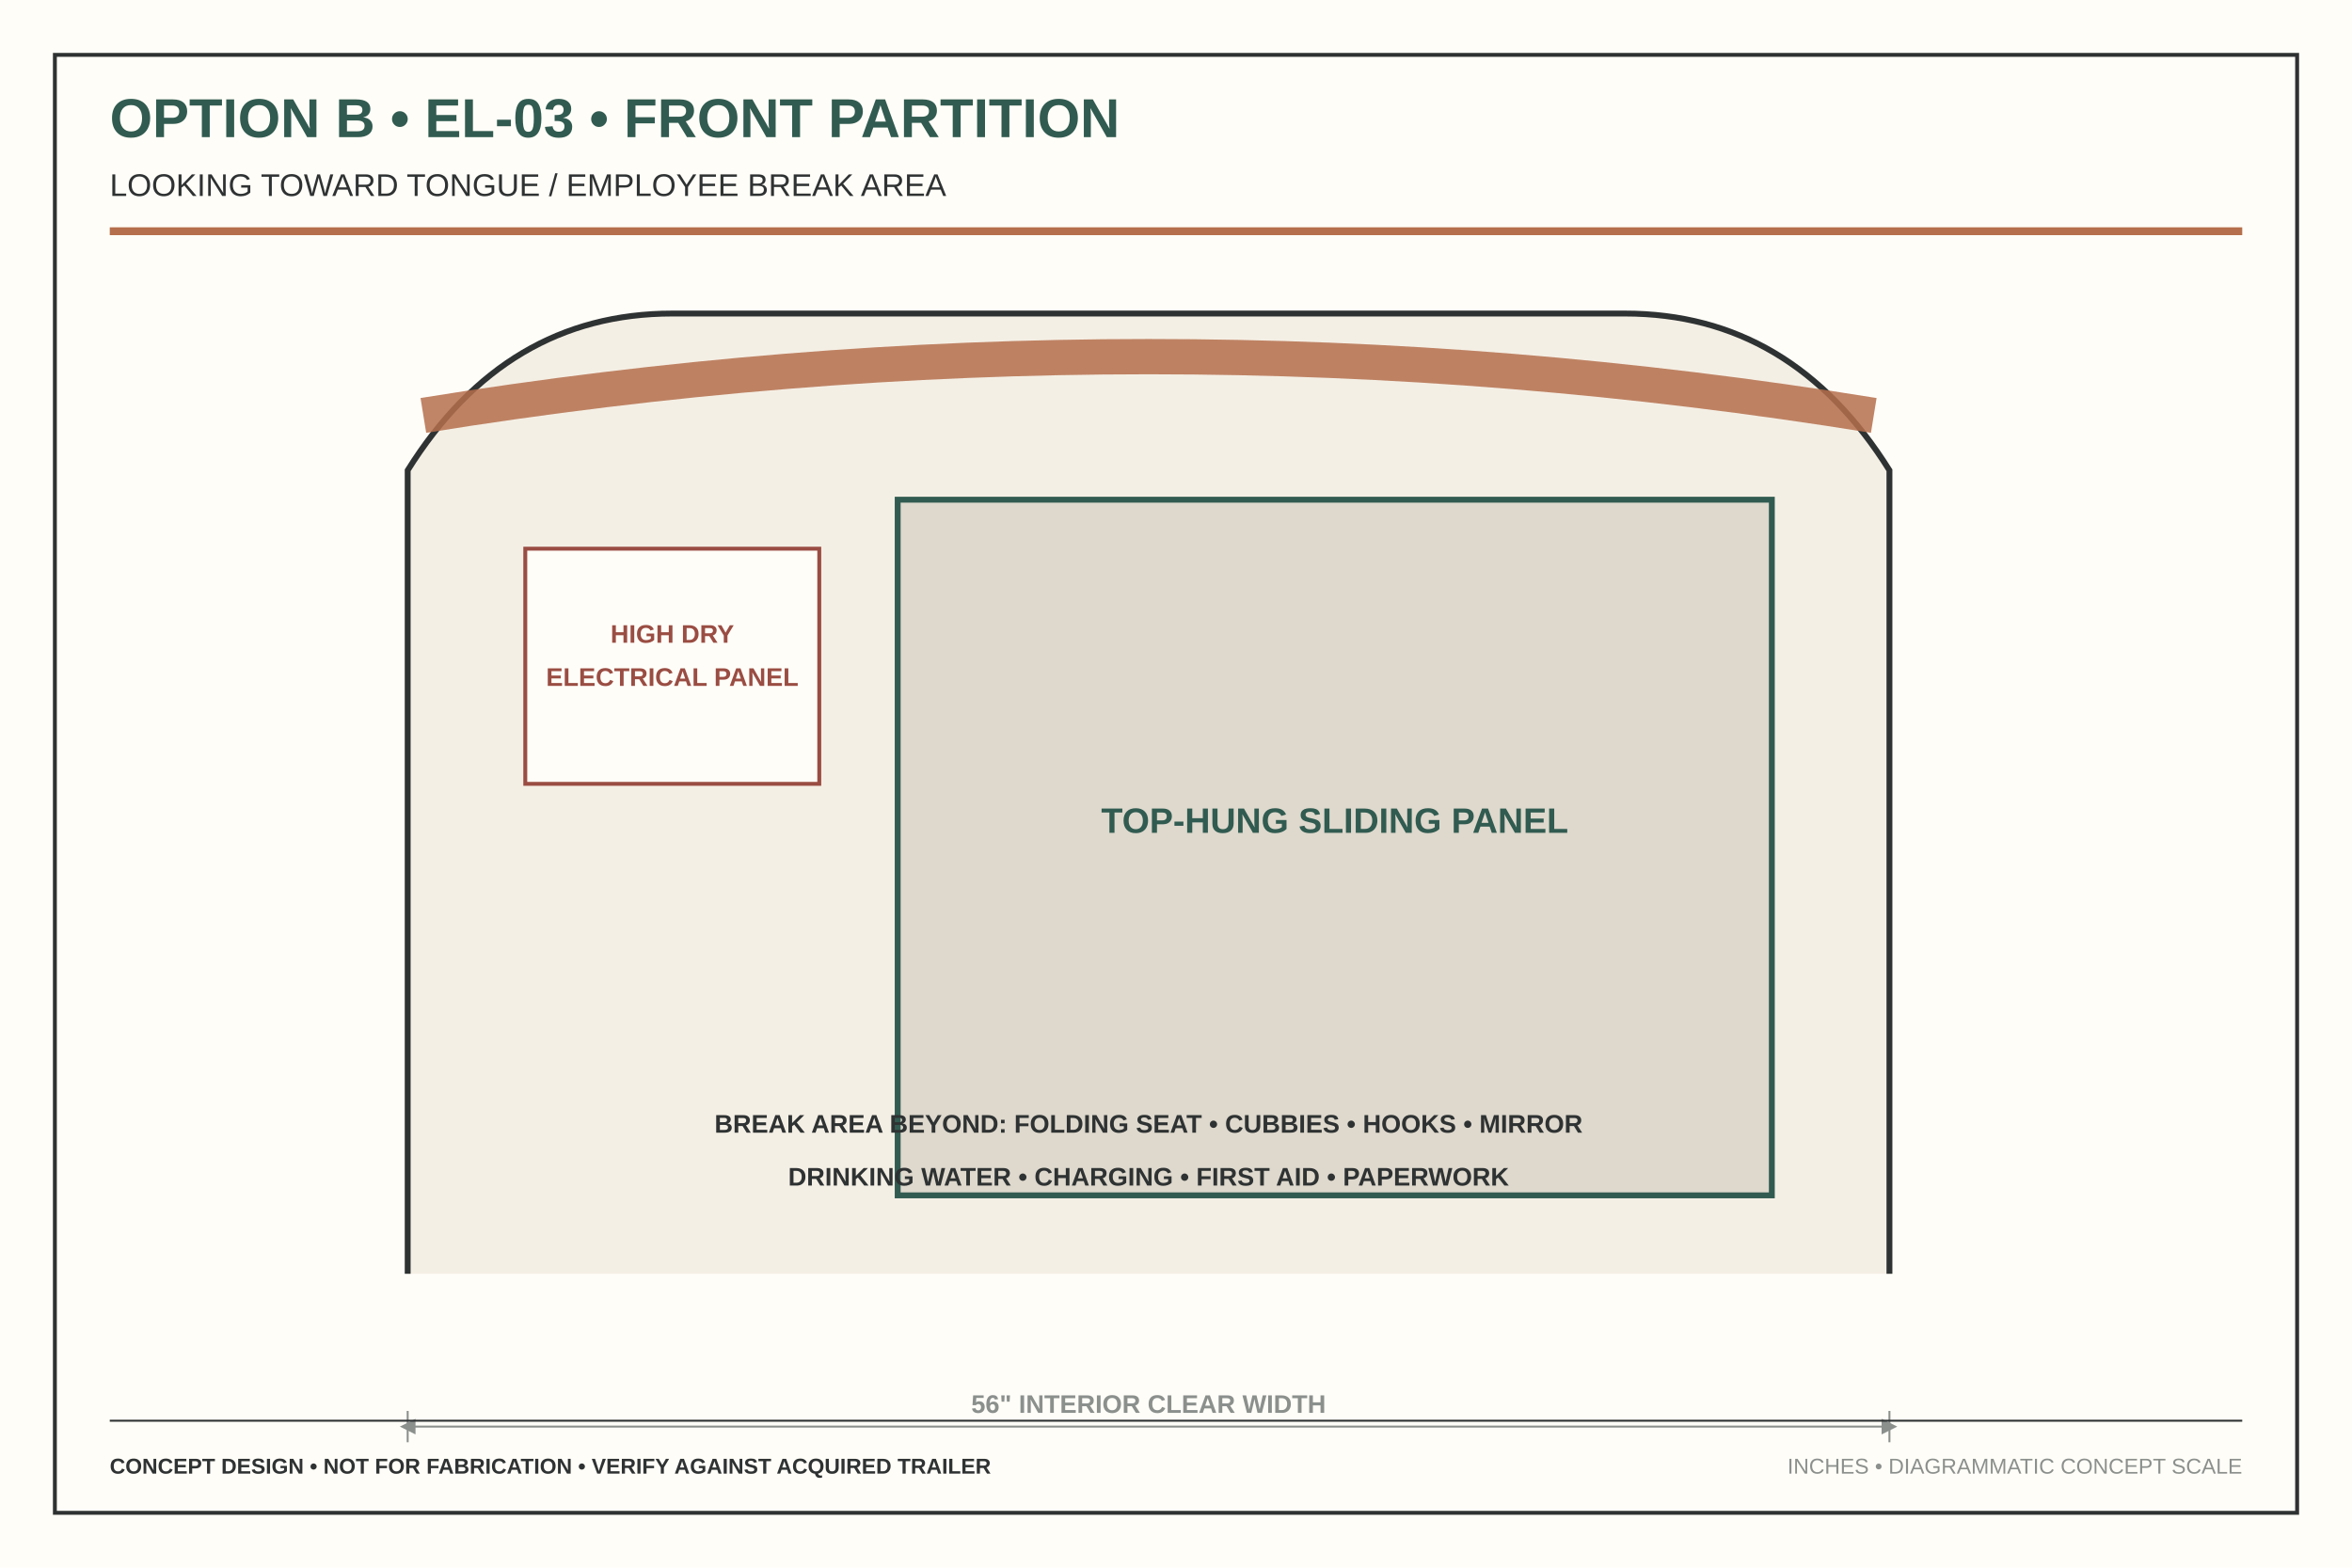
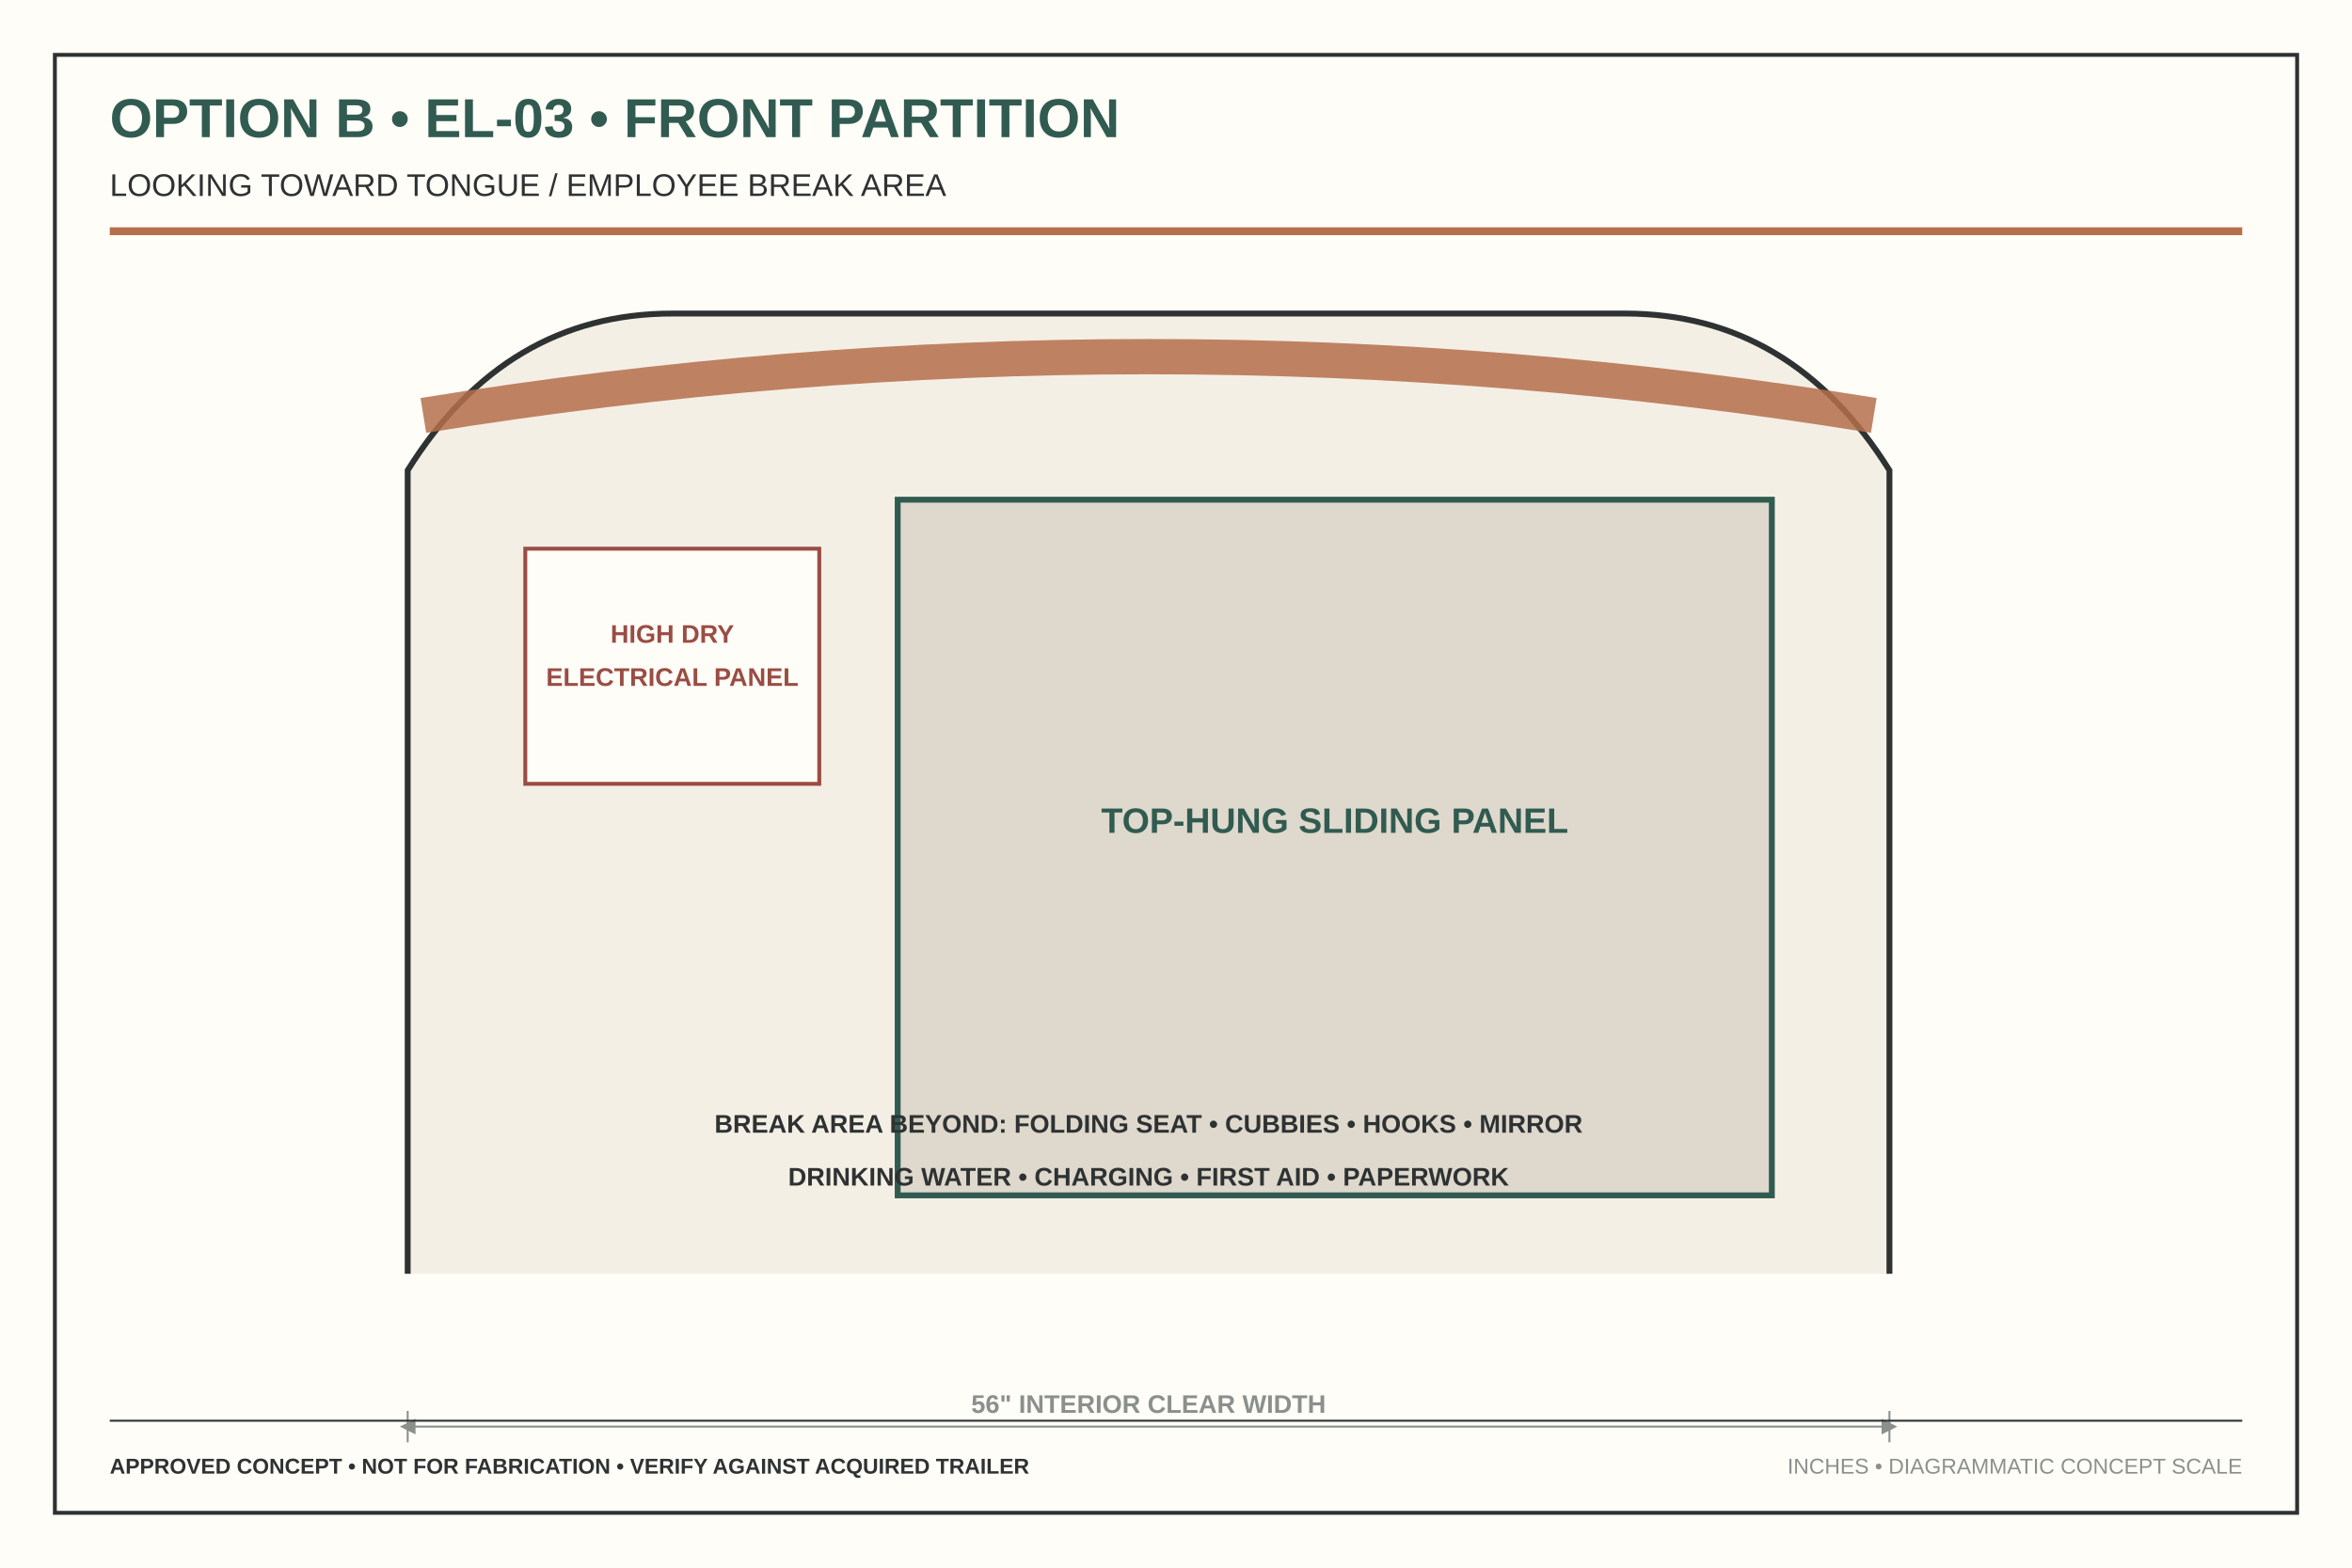
<svg xmlns="http://www.w3.org/2000/svg" width="1200" height="800" viewBox="0 0 1200 800" role="img" aria-labelledby="title desc">
  <rect width="1200" height="800" fill="#FFFDF8" />
  <rect x="28" y="28" width="1144" height="744" fill="none" stroke="#2E3232" stroke-width="2" />
  <text x="56" y="70" font-family="Arial,Helvetica,sans-serif" font-size="28" text-anchor="start" font-weight="700" fill="#315B50">OPTION B • EL-03 • FRONT PARTITION</text>
  <text x="56" y="100" font-family="Arial,Helvetica,sans-serif" font-size="16" text-anchor="start" font-weight="400" fill="#2E3232">LOOKING TOWARD TONGUE / EMPLOYEE BREAK AREA</text>
  <line x1="56" y1="118" x2="1144" y2="118" stroke="#B56F4C" stroke-width="4" />
  <defs>
    <marker id="arrow" markerWidth="8" markerHeight="8" refX="4" refY="4" orient="auto-start-reverse">
      <path d="M0,0 L8,4 L0,8 z" fill="#8B908D" />
    </marker>
    <pattern id="hatch" width="10" height="10" patternUnits="userSpaceOnUse" patternTransform="rotate(45)">
      <line x1="0" y1="0" x2="0" y2="10" stroke="#8B908D" stroke-width="2" />
    </pattern>
  </defs>
  <path d="M 208 650 L 208 240 Q 258 160 343 160 L 829 160 Q 914 160 964 240 L 964 650" fill="#F4EFE5" stroke="#2E3232" stroke-width="3" />
  <path d="M 216 212 Q 586 152 956 212" fill="none" stroke="#B56F4C" stroke-width="18" opacity="0.85" />
  <rect x="268" y="280" width="150" height="120" fill="#FFFDF8" stroke="#9A4D43" stroke-width="2" />
  <text x="343" y="328" font-family="Arial,Helvetica,sans-serif" font-size="13" text-anchor="middle" font-weight="700" fill="#9A4D43">HIGH DRY</text>
  <text x="343" y="350" font-family="Arial,Helvetica,sans-serif" font-size="13" text-anchor="middle" font-weight="700" fill="#9A4D43">ELECTRICAL PANEL</text>
  <rect x="458" y="255" width="446" height="355" fill="#DED8CD" stroke="#315B50" stroke-width="3" />
  <text x="681" y="425" font-family="Arial,Helvetica,sans-serif" font-size="18" text-anchor="middle" font-weight="700" fill="#315B50">TOP-HUNG SLIDING PANEL</text>
  <text x="586" y="578" font-family="Arial,Helvetica,sans-serif" font-size="13" text-anchor="middle" font-weight="700" fill="#2E3232">BREAK AREA BEYOND: FOLDING SEAT • CUBBIES • HOOKS • MIRROR</text>
  <text x="586" y="605" font-family="Arial,Helvetica,sans-serif" font-size="13" text-anchor="middle" font-weight="700" fill="#2E3232">DRINKING WATER • CHARGING • FIRST AID • PAPERWORK</text>
  <line x1="208" y1="728" x2="964" y2="728" stroke="#8B908D" stroke-width="1" marker-start="url(#arrow)" marker-end="url(#arrow)" />
  <line x1="208" y1="720" x2="208" y2="736" stroke="#8B908D" stroke-width="1" />
  <line x1="964" y1="720" x2="964" y2="736" stroke="#8B908D" stroke-width="1" />
  <text x="586" y="721" font-family="Arial,Helvetica,sans-serif" font-size="13" text-anchor="middle" font-weight="700" fill="#8B908D">56" INTERIOR CLEAR WIDTH</text>
  <line x1="56" y1="725" x2="1144" y2="725" stroke="#2E3232" stroke-width="1" />
-   <text x="56" y="752" font-family="Arial,Helvetica,sans-serif" font-size="11" text-anchor="start" font-weight="700" fill="#2E3232">CONCEPT DESIGN • NOT FOR FABRICATION • VERIFY AGAINST ACQUIRED TRAILER</text>
+   <text x="56" y="752" font-family="Arial,Helvetica,sans-serif" font-size="11" text-anchor="start" font-weight="700" fill="#2E3232">APPROVED CONCEPT • NOT FOR FABRICATION • VERIFY AGAINST ACQUIRED TRAILER</text>
  <text x="1144" y="752" font-family="Arial,Helvetica,sans-serif" font-size="11" text-anchor="end" font-weight="400" fill="#8B908D">INCHES • DIAGRAMMATIC CONCEPT SCALE</text>
</svg>
